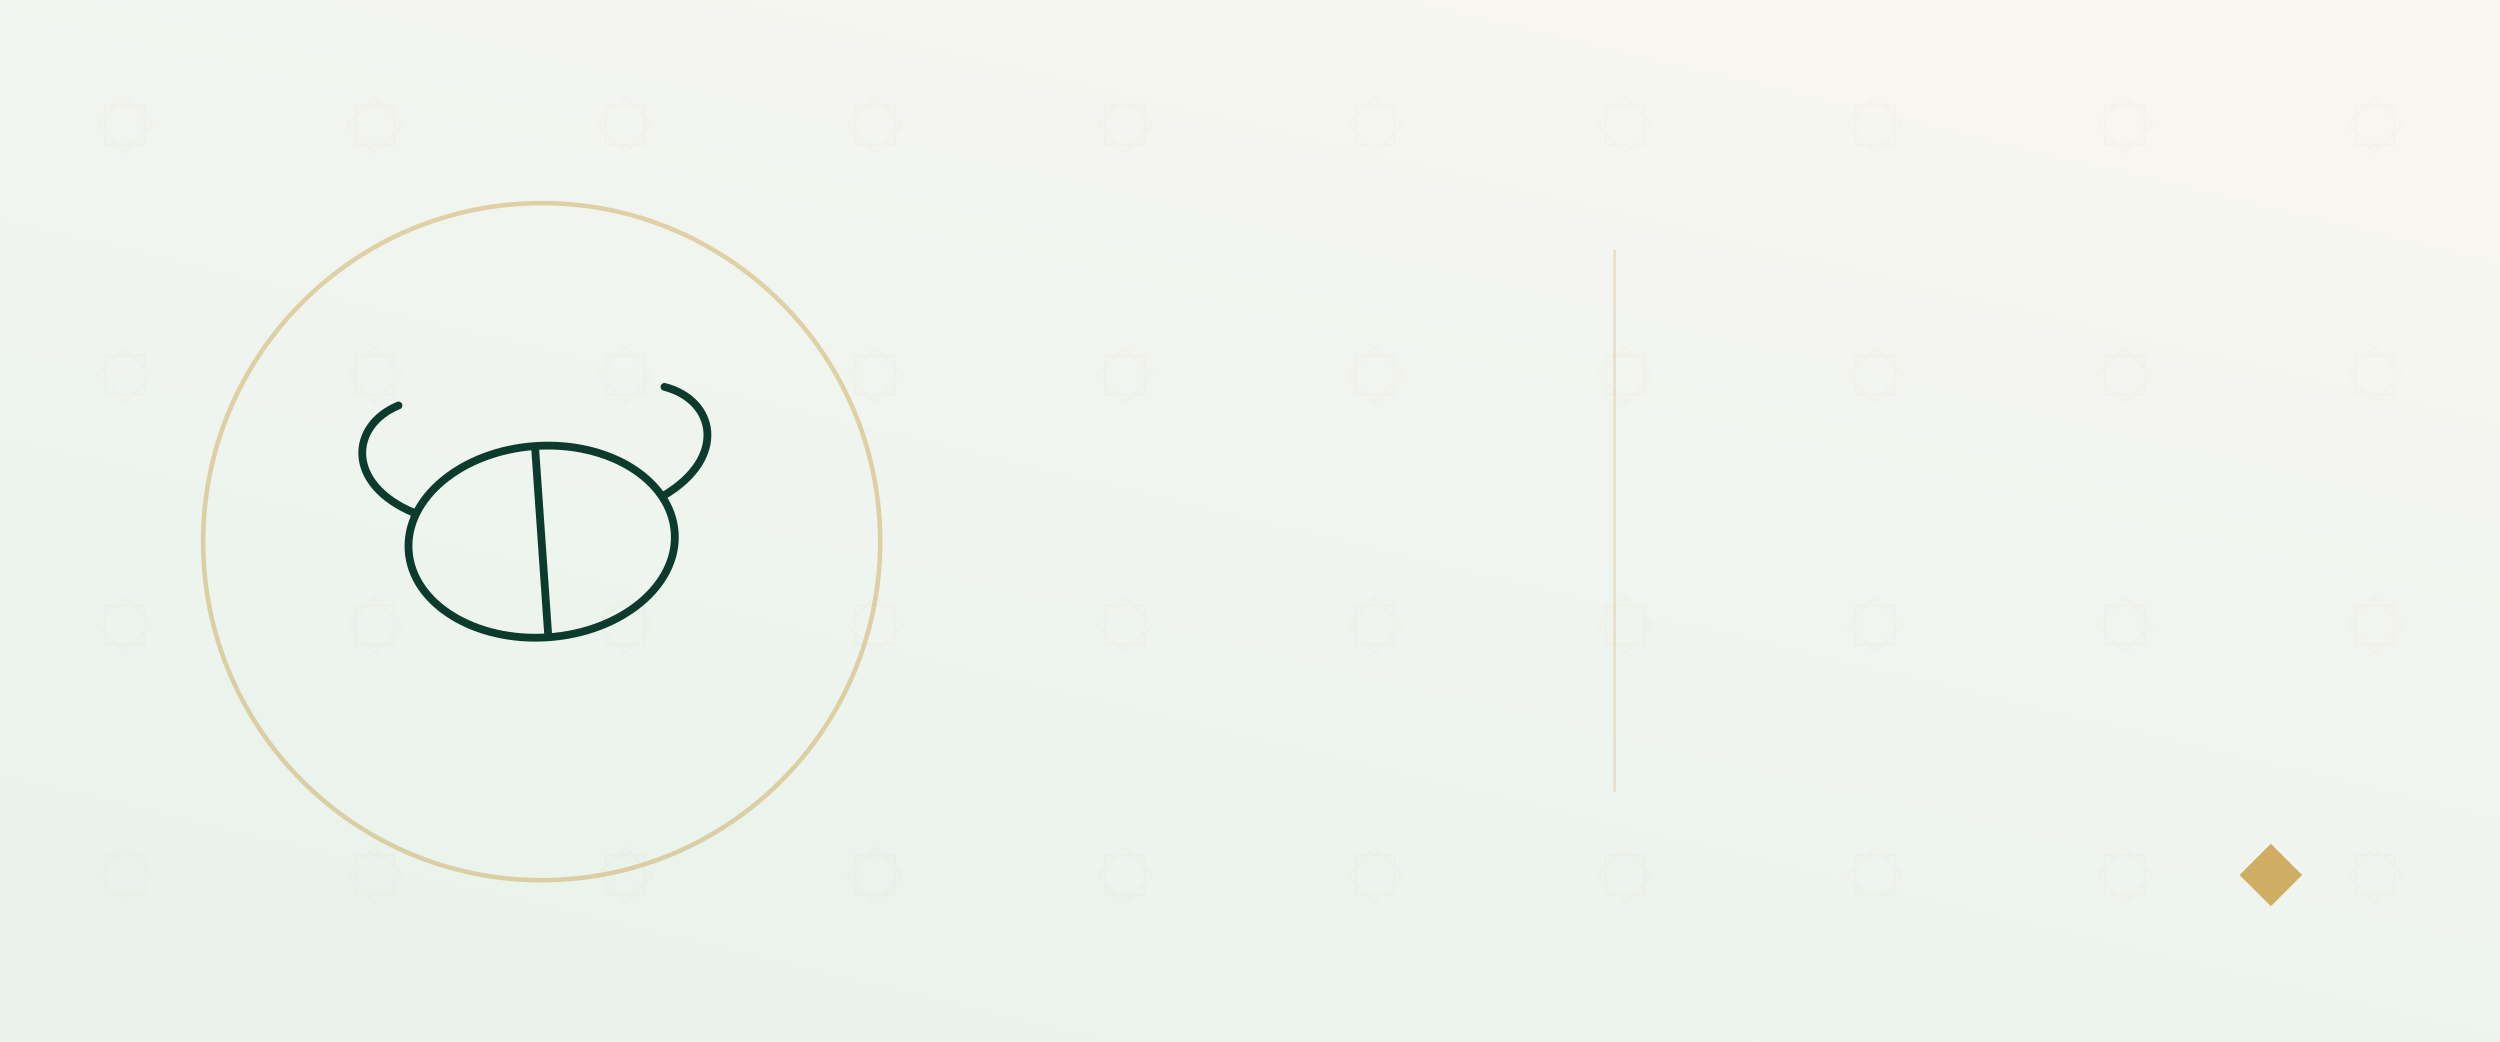
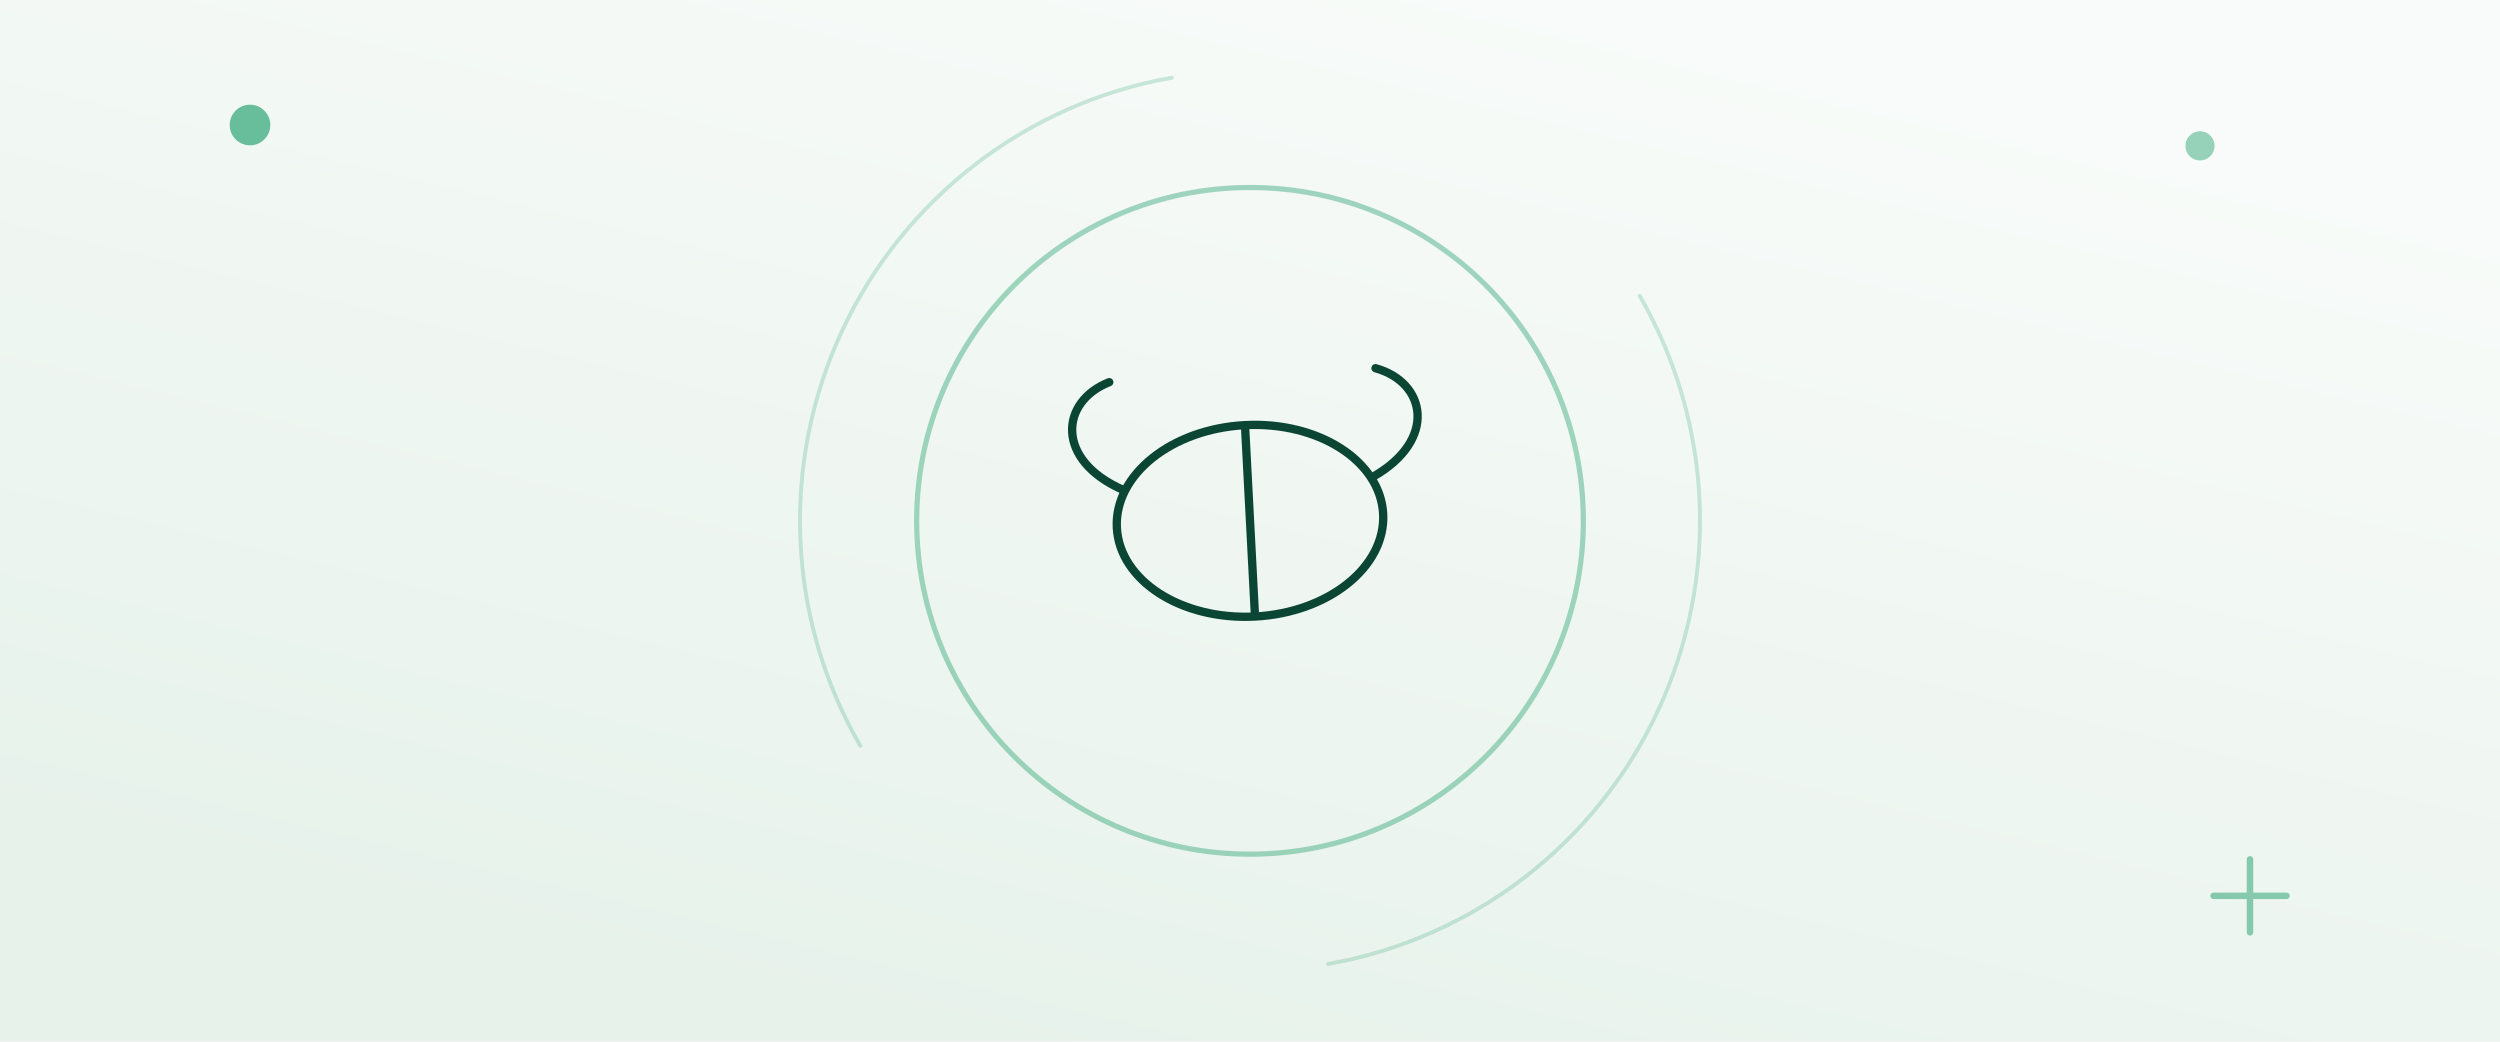
<svg xmlns="http://www.w3.org/2000/svg" width="960" height="400" viewBox="0 0 960 400" shape-rendering="geometricPrecision">
  <defs>
    <linearGradient id="bg" x1="0.75" y1="0.07" x2="0.25" y2="0.93">
-       <stop offset="0%" stop-color="#F7F6F1" />
-       <stop offset="100%" stop-color="#E9F3EC" />
+       <stop offset="0%" stop-color="#F8FBF9" />
+       <stop offset="100%" stop-color="#E7F2EB" />
    </linearGradient>
-     <pattern id="stars" width="96" height="96" patternUnits="userSpaceOnUse">
-       <g fill="none" stroke="#C9A24B" stroke-width="1" opacity="0.035" stroke-linejoin="round">
-         <rect x="40.5" y="40.5" width="15" height="15" />
-         <rect x="40.5" y="40.5" width="15" height="15" transform="rotate(45 48 48)" />
-       </g>
-     </pattern>
  </defs>
  <rect width="960" height="400" fill="url(#bg)" />
-   <rect width="960" height="400" fill="url(#stars)" />
-   <circle cx="208" cy="208" r="130" fill="none" stroke="#C9A24B" stroke-width="1.75" opacity="0.45" />
-   <g transform="translate(208 208) rotate(-4) scale(0.8)" fill="none" stroke="#0C3B2E" stroke-width="3.75" stroke-linecap="round" stroke-linejoin="round" opacity="1">
+   <circle cx="480" cy="200" r="128" fill="none" stroke="#1E9E6A" stroke-width="2" opacity="0.4" />
+   <path d="M 629.65 113.6 A 172.8 172.8 0 0 1 510.01 370.17" fill="none" stroke="#1E9E6A" stroke-width="1.5" stroke-linecap="round" opacity="0.22" />
+   <path d="M 330.35 286.4 A 172.8 172.8 0 0 1 449.99 29.83" fill="none" stroke="#1E9E6A" stroke-width="1.5" stroke-linecap="round" opacity="0.22" />
+   <g transform="translate(480 200) rotate(-3) scale(0.8)" fill="none" stroke="#0B4634" stroke-width="4" stroke-linecap="round" stroke-linejoin="round" opacity="1">
    <ellipse cx="0" cy="0" rx="64" ry="46" />
    <path d="M 0 -44 V 44" />
    <path d="M -60 -18 C -92 -34 -88 -62 -64 -70" />
    <path d="M 60 -18 C 92 -34 88 -62 64 -70" />
  </g>
-   <path d="M 620 96 V 304" stroke="#C9A24B" stroke-width="1" opacity="0.25" />
-   <path d="M 872 324 L 884 336 L 872 348 L 860 336 Z" fill="#C9A24B" opacity="0.85" />
+   <circle cx="96" cy="48" r="7.8" fill="#1E9E6A" opacity="0.65" />
+   <path d="M 850 344 H 878 M 864 330 V 358" stroke="#1E9E6A" stroke-width="2.5" stroke-linecap="round" opacity="0.5" />
+   <circle cx="844.8" cy="56" r="5.6" fill="#1E9E6A" opacity="0.45" />
</svg>
